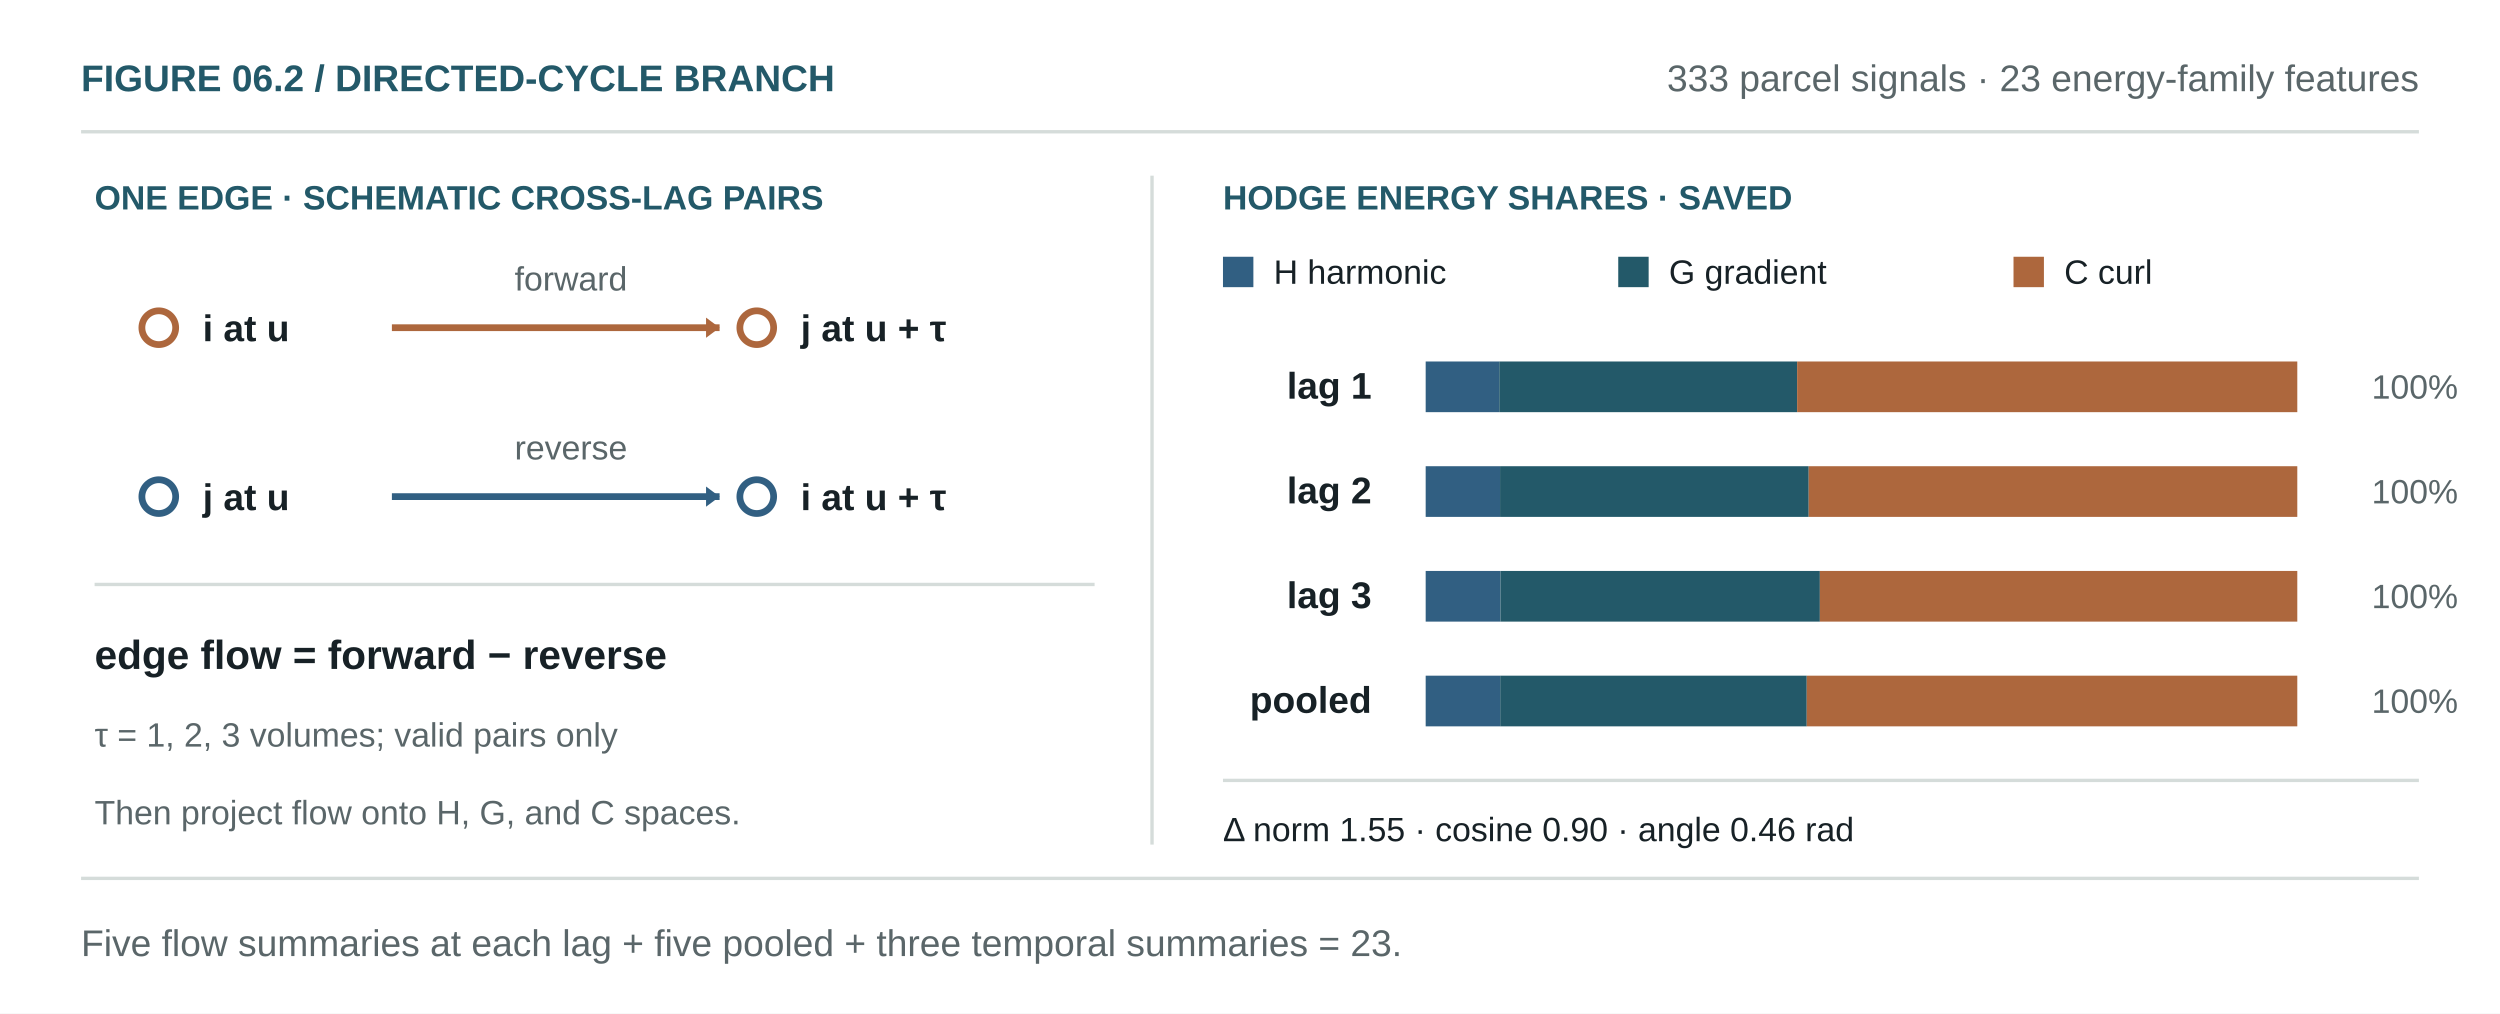
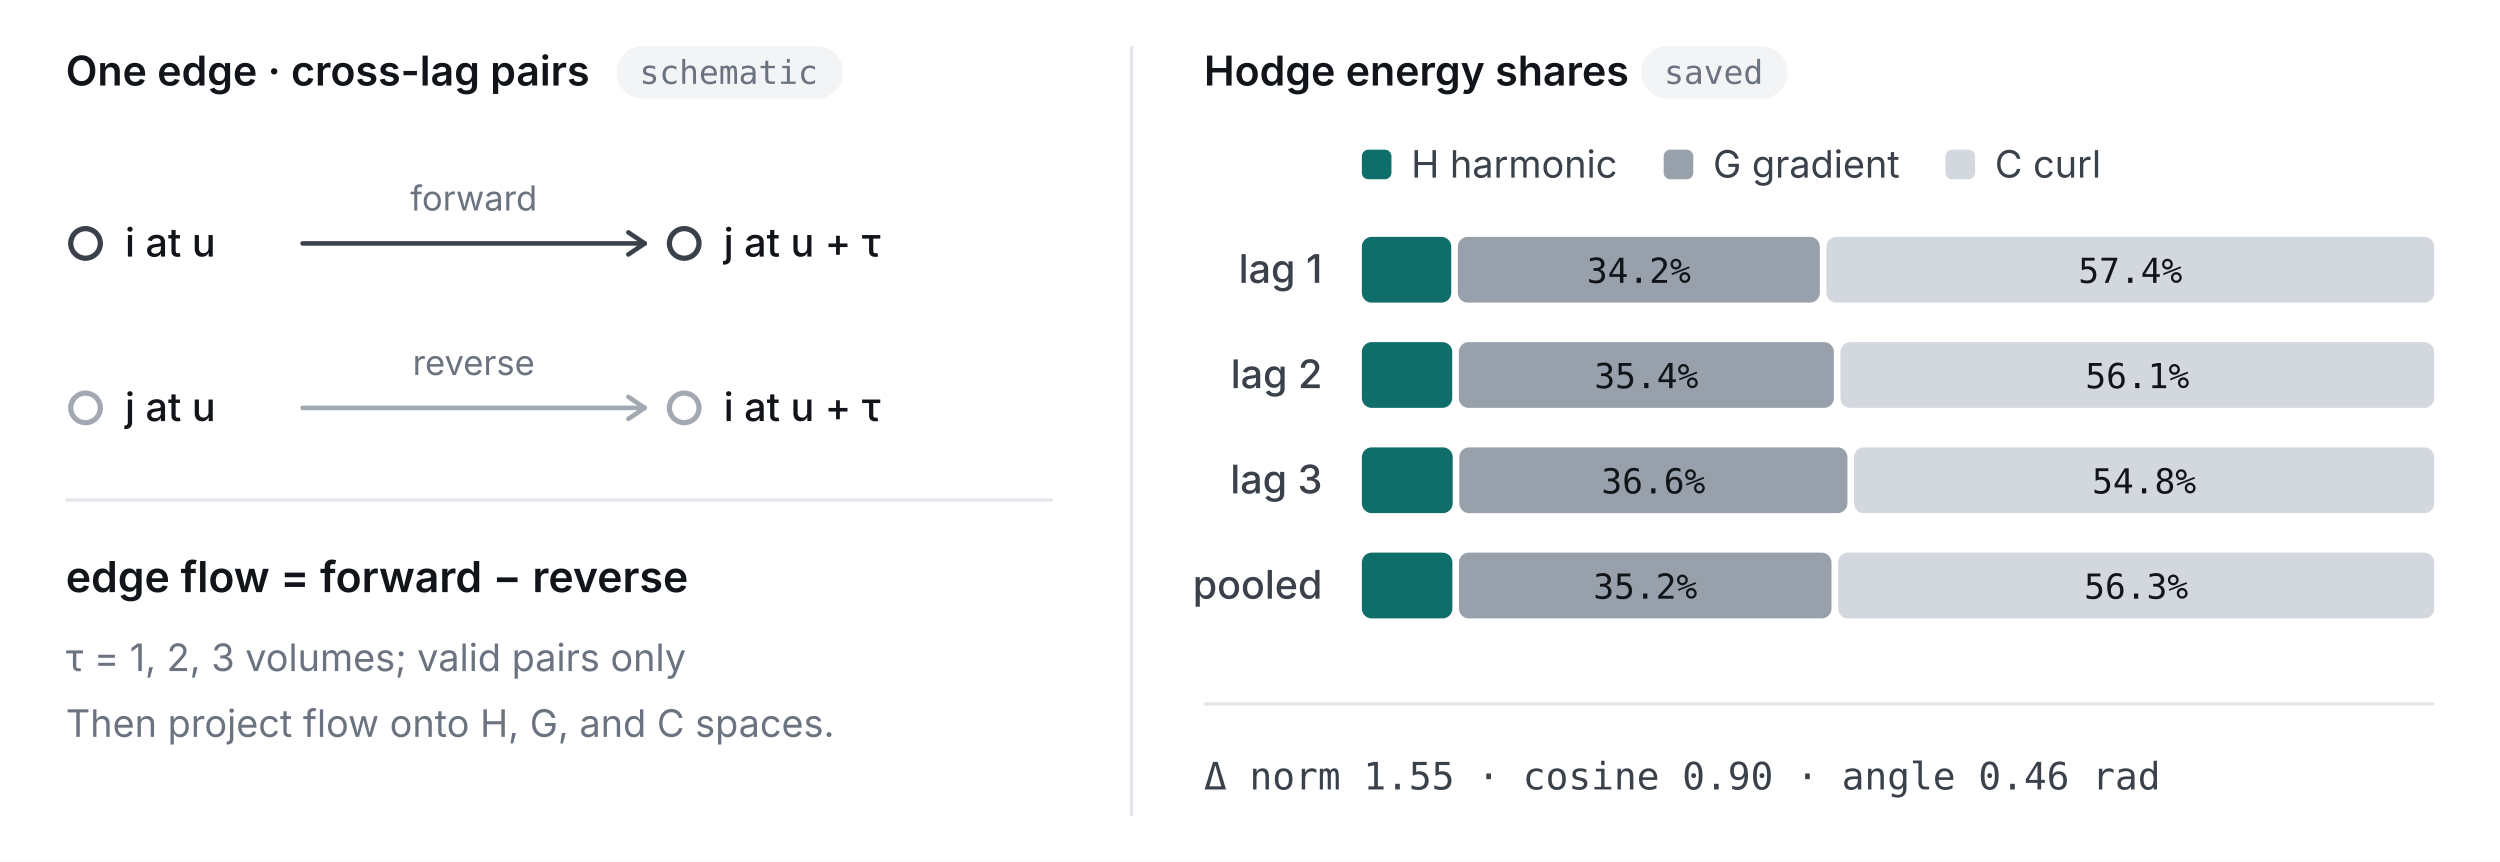
- <svg xmlns="http://www.w3.org/2000/svg" width="740" height="300" viewBox="0 0 740 300" role="img" aria-labelledby="title desc">
-   <rect width="740" height="300" fill="#ffffff" />
-   <text x="24.00" y="27.00" fill="#235969" font-size="11" font-weight="700" text-anchor="start" font-family="-apple-system,BlinkMacSystemFont,Segoe UI,Arial,sans-serif">FIGURE 06.2 / DIRECTED-CYCLE BRANCH</text>
-   <text x="716.00" y="27.00" fill="#5a6669" font-size="11" font-weight="400" text-anchor="end" font-family="-apple-system,BlinkMacSystemFont,Segoe UI,Arial,sans-serif">333 parcel signals · 23 energy-family features</text>
-   <line x1="24.00" y1="39.00" x2="716.00" y2="39.00" stroke="#d5dcda" stroke-width="1" opacity="1" />
-   <text x="28.00" y="62.00" fill="#235969" font-size="10" font-weight="700" text-anchor="start" font-family="-apple-system,BlinkMacSystemFont,Segoe UI,Arial,sans-serif">ONE EDGE · SCHEMATIC CROSS-LAG PAIRS</text>
-   <circle cx="47.00" cy="97.00" r="5.00" fill="#ffffff" stroke="#ad673d" stroke-width="2" />
-   <text x="60.00" y="101.00" fill="#172126" font-size="11" font-weight="600" text-anchor="start" font-family="-apple-system,BlinkMacSystemFont,Segoe UI,Arial,sans-serif">i at u</text>
-   <line x1="116.00" y1="97.00" x2="213.00" y2="97.00" stroke="#ad673d" stroke-width="2" opacity="1" />
-   <polygon points="213.00,97.00 208.99,99.99 208.99,94.01" fill="#ad673d" />
-   <circle cx="224.00" cy="97.00" r="5.00" fill="#ffffff" stroke="#ad673d" stroke-width="2" />
-   <text x="237.00" y="101.00" fill="#172126" font-size="11" font-weight="600" text-anchor="start" font-family="-apple-system,BlinkMacSystemFont,Segoe UI,Arial,sans-serif">j at u + τ</text>
-   <text x="169.00" y="86.00" fill="#5a6669" font-size="10" font-weight="400" text-anchor="middle" font-family="-apple-system,BlinkMacSystemFont,Segoe UI,Arial,sans-serif">forward</text>
-   <circle cx="47.00" cy="147.00" r="5.00" fill="#ffffff" stroke="#315f82" stroke-width="2" />
-   <text x="60.00" y="151.00" fill="#172126" font-size="11" font-weight="600" text-anchor="start" font-family="-apple-system,BlinkMacSystemFont,Segoe UI,Arial,sans-serif">j at u</text>
-   <line x1="116.00" y1="147.00" x2="213.00" y2="147.00" stroke="#315f82" stroke-width="2" opacity="1" />
-   <polygon points="213.00,147.00 208.99,149.99 208.99,144.01" fill="#315f82" />
-   <circle cx="224.00" cy="147.00" r="5.00" fill="#ffffff" stroke="#315f82" stroke-width="2" />
-   <text x="237.00" y="151.00" fill="#172126" font-size="11" font-weight="600" text-anchor="start" font-family="-apple-system,BlinkMacSystemFont,Segoe UI,Arial,sans-serif">i at u + τ</text>
-   <text x="169.00" y="136.00" fill="#5a6669" font-size="10" font-weight="400" text-anchor="middle" font-family="-apple-system,BlinkMacSystemFont,Segoe UI,Arial,sans-serif">reverse</text>
-   <line x1="28.00" y1="173.00" x2="324.00" y2="173.00" stroke="#d5dcda" stroke-width="1" opacity="1" />
-   <text x="28.00" y="198.00" fill="#172126" font-size="12" font-weight="600" text-anchor="start" font-family="-apple-system,BlinkMacSystemFont,Segoe UI,Arial,sans-serif">edge flow = forward − reverse</text>
-   <text x="28.00" y="221.00" fill="#5a6669" font-size="10" font-weight="400" text-anchor="start" font-family="-apple-system,BlinkMacSystemFont,Segoe UI,Arial,sans-serif">τ = 1, 2, 3 volumes; valid pairs only</text>
-   <text x="28.00" y="244.00" fill="#5a6669" font-size="10" font-weight="400" text-anchor="start" font-family="-apple-system,BlinkMacSystemFont,Segoe UI,Arial,sans-serif">Then project flow onto H, G, and C spaces.</text>
-   <line x1="341.00" y1="52.00" x2="341.00" y2="250.00" stroke="#d5dcda" stroke-width="1" opacity="1" />
-   <text x="362.00" y="62.00" fill="#235969" font-size="10" font-weight="700" text-anchor="start" font-family="-apple-system,BlinkMacSystemFont,Segoe UI,Arial,sans-serif">HODGE ENERGY SHARES · SAVED</text>
-   <rect x="362.00" y="76.00" width="9.00" height="9.00" fill="#315f82" />
-   <text x="377.00" y="84.00" fill="#172126" font-size="10" font-weight="500" text-anchor="start" font-family="-apple-system,BlinkMacSystemFont,Segoe UI,Arial,sans-serif">H harmonic</text>
-   <rect x="479.00" y="76.00" width="9.00" height="9.00" fill="#235969" />
-   <text x="494.00" y="84.00" fill="#172126" font-size="10" font-weight="500" text-anchor="start" font-family="-apple-system,BlinkMacSystemFont,Segoe UI,Arial,sans-serif">G gradient</text>
-   <rect x="596.00" y="76.00" width="9.00" height="9.00" fill="#ad673d" />
-   <text x="611.00" y="84.00" fill="#172126" font-size="10" font-weight="500" text-anchor="start" font-family="-apple-system,BlinkMacSystemFont,Segoe UI,Arial,sans-serif">C curl</text>
-   <text x="406.00" y="118.00" fill="#172126" font-size="11" font-weight="600" text-anchor="end" font-family="-apple-system,BlinkMacSystemFont,Segoe UI,Arial,sans-serif">lag 1</text>
-   <rect x="422.00" y="107.00" width="21.78" height="15.00" fill="#315f82" />
-   <rect x="443.78" y="107.00" width="88.17" height="15.00" fill="#235969" />
-   <rect x="531.95" y="107.00" width="148.05" height="15.00" fill="#ad673d" />
-   <text x="702.00" y="118.00" fill="#5a6669" font-size="10" font-weight="400" text-anchor="start" font-family="-apple-system,BlinkMacSystemFont,Segoe UI,Arial,sans-serif">100%</text>
-   <text x="406.00" y="149.00" fill="#172126" font-size="11" font-weight="600" text-anchor="end" font-family="-apple-system,BlinkMacSystemFont,Segoe UI,Arial,sans-serif">lag 2</text>
-   <rect x="422.00" y="138.00" width="22.02" height="15.00" fill="#315f82" />
-   <rect x="444.02" y="138.00" width="91.36" height="15.00" fill="#235969" />
-   <rect x="535.38" y="138.00" width="144.62" height="15.00" fill="#ad673d" />
-   <text x="702.00" y="149.00" fill="#5a6669" font-size="10" font-weight="400" text-anchor="start" font-family="-apple-system,BlinkMacSystemFont,Segoe UI,Arial,sans-serif">100%</text>
-   <text x="406.00" y="180.00" fill="#172126" font-size="11" font-weight="600" text-anchor="end" font-family="-apple-system,BlinkMacSystemFont,Segoe UI,Arial,sans-serif">lag 3</text>
-   <rect x="422.00" y="169.00" width="22.13" height="15.00" fill="#315f82" />
-   <rect x="444.13" y="169.00" width="94.55" height="15.00" fill="#235969" />
-   <rect x="538.68" y="169.00" width="141.32" height="15.00" fill="#ad673d" />
-   <text x="702.00" y="180.00" fill="#5a6669" font-size="10" font-weight="400" text-anchor="start" font-family="-apple-system,BlinkMacSystemFont,Segoe UI,Arial,sans-serif">100%</text>
-   <text x="406.00" y="211.00" fill="#172126" font-size="11" font-weight="600" text-anchor="end" font-family="-apple-system,BlinkMacSystemFont,Segoe UI,Arial,sans-serif">pooled</text>
-   <rect x="422.00" y="200.00" width="22.06" height="15.00" fill="#315f82" />
-   <rect x="444.06" y="200.00" width="90.74" height="15.00" fill="#235969" />
-   <rect x="534.80" y="200.00" width="145.20" height="15.00" fill="#ad673d" />
-   <text x="702.00" y="211.00" fill="#5a6669" font-size="10" font-weight="400" text-anchor="start" font-family="-apple-system,BlinkMacSystemFont,Segoe UI,Arial,sans-serif">100%</text>
-   <line x1="362.00" y1="231.00" x2="716.00" y2="231.00" stroke="#d5dcda" stroke-width="1" opacity="1" />
-   <text x="362.00" y="249.00" fill="#172126" font-size="10" font-weight="400" text-anchor="start" font-family="-apple-system,BlinkMacSystemFont,Segoe UI,Arial,sans-serif">Δ norm 1.55   ·   cosine 0.90   ·   angle 0.46 rad</text>
-   <line x1="24.00" y1="260.00" x2="716.00" y2="260.00" stroke="#d5dcda" stroke-width="1" opacity="1" />
-   <text x="24.00" y="283.00" fill="#5a6669" font-size="11" font-weight="400" text-anchor="start" font-family="-apple-system,BlinkMacSystemFont,Segoe UI,Arial,sans-serif">Five flow summaries at each lag + five pooled + three temporal summaries = 23.</text>
+ <svg xmlns="http://www.w3.org/2000/svg" width="760" height="262" viewBox="0 0 760 262" role="img" aria-labelledby="title desc" font-family="-apple-system,BlinkMacSystemFont,'Segoe UI',Inter,Roboto,Helvetica,Arial,sans-serif">
+   <rect width="760" height="262" fill="#ffffff" />
+   <text x="20.00" y="26.00" fill="#111418" font-size="12.5" font-weight="600" text-anchor="start">One edge · cross-lag pairs</text>
+   <rect x="187.42" y="14.00" width="68.90" height="16.00" fill="#f3f4f6" rx="8" />
+   <text x="194.42" y="25.50" fill="#6b7380" font-size="10" font-weight="500" text-anchor="start" font-family="'SF Mono',ui-monospace,SFMono-Regular,Menlo,Consolas,monospace">schematic</text>
+   <circle cx="26.00" cy="74.00" r="4.50" fill="#ffffff" stroke="#3a414b" stroke-width="1.6" />
+   <text x="38.00" y="78.00" fill="#111418" font-size="12" font-weight="500" text-anchor="start">i at u</text>
+   <line x1="92.00" y1="74.00" x2="196.00" y2="74.00" stroke="#3a414b" stroke-width="1.4" opacity="1" stroke-linecap="round" />
+   <polyline points="191.02,77.35 196.00,74.00 191.02,70.65" fill="none" stroke="#3a414b" stroke-width="1.4" stroke-linejoin="round" stroke-linecap="round" opacity="1" />
+   <circle cx="208.00" cy="74.00" r="4.50" fill="#ffffff" stroke="#3a414b" stroke-width="1.6" />
+   <text x="220.00" y="78.00" fill="#111418" font-size="12" font-weight="500" text-anchor="start">j at u + τ</text>
+   <text x="144.00" y="64.00" fill="#6b7380" font-size="10.5" font-weight="400" text-anchor="middle">forward</text>
+   <circle cx="26.00" cy="124.00" r="4.50" fill="#ffffff" stroke="#a3a9b2" stroke-width="1.6" />
+   <text x="38.00" y="128.00" fill="#111418" font-size="12" font-weight="500" text-anchor="start">j at u</text>
+   <line x1="92.00" y1="124.00" x2="196.00" y2="124.00" stroke="#a3a9b2" stroke-width="1.4" opacity="1" stroke-linecap="round" />
+   <polyline points="191.02,127.35 196.00,124.00 191.02,120.65" fill="none" stroke="#a3a9b2" stroke-width="1.4" stroke-linejoin="round" stroke-linecap="round" opacity="1" />
+   <circle cx="208.00" cy="124.00" r="4.50" fill="#ffffff" stroke="#a3a9b2" stroke-width="1.6" />
+   <text x="220.00" y="128.00" fill="#111418" font-size="12" font-weight="500" text-anchor="start">i at u + τ</text>
+   <text x="144.00" y="114.00" fill="#6b7380" font-size="10.5" font-weight="400" text-anchor="middle">reverse</text>
+   <line x1="20.00" y1="152.00" x2="320.00" y2="152.00" stroke="#e3e6ea" stroke-width="1" opacity="1" stroke-linecap="butt" />
+   <text x="20.00" y="180.00" fill="#111418" font-size="13" font-weight="600" text-anchor="start">edge flow = forward − reverse</text>
+   <text x="20.00" y="204.00" fill="#6b7380" font-size="11.5" font-weight="400" text-anchor="start">τ = 1, 2, 3 volumes; valid pairs only</text>
+   <text x="20.00" y="224.00" fill="#6b7380" font-size="11.5" font-weight="400" text-anchor="start">Then project flow onto H, G, and C spaces.</text>
+   <line x1="344.00" y1="14.00" x2="344.00" y2="248.00" stroke="#e3e6ea" stroke-width="1" opacity="1" stroke-linecap="butt" />
+   <text x="366.00" y="26.00" fill="#111418" font-size="12.5" font-weight="600" text-anchor="start">Hodge energy shares</text>
+   <rect x="498.90" y="14.00" width="44.50" height="16.00" fill="#f3f4f6" rx="8" />
+   <text x="505.90" y="25.50" fill="#6b7380" font-size="10" font-weight="500" text-anchor="start" font-family="'SF Mono',ui-monospace,SFMono-Regular,Menlo,Consolas,monospace">saved</text>
+   <rect x="414.00" y="45.50" width="9.00" height="9.00" fill="#0f6e6a" rx="2" />
+   <text x="429.00" y="54.00" fill="#3a414b" font-size="11.5" font-weight="400" text-anchor="start">H harmonic</text>
+   <rect x="505.76" y="45.50" width="9.00" height="9.00" fill="#98a1ab" rx="2" />
+   <text x="520.76" y="54.00" fill="#3a414b" font-size="11.5" font-weight="400" text-anchor="start">G gradient</text>
+   <rect x="591.43" y="45.50" width="9.00" height="9.00" fill="#d3d8de" rx="2" />
+   <text x="606.43" y="54.00" fill="#3a414b" font-size="11.5" font-weight="400" text-anchor="start">C curl</text>
+   <text x="402.00" y="86.00" fill="#3a414b" font-size="12" font-weight="500" text-anchor="end">lag 1</text>
+   <rect x="414.00" y="72.00" width="27.18" height="20.00" fill="#0f6e6a" rx="3" />
+   <rect x="443.18" y="72.00" width="110.05" height="20.00" fill="#98a1ab" rx="3" />
+   <text x="498.20" y="86.00" fill="#111418" font-size="10.5" font-weight="500" text-anchor="middle" font-family="'SF Mono',ui-monospace,SFMono-Regular,Menlo,Consolas,monospace">34.2%</text>
+   <rect x="555.22" y="72.00" width="184.78" height="20.00" fill="#d3d8de" rx="3" />
+   <text x="647.61" y="86.00" fill="#111418" font-size="10.5" font-weight="500" text-anchor="middle" font-family="'SF Mono',ui-monospace,SFMono-Regular,Menlo,Consolas,monospace">57.4%</text>
+   <text x="402.00" y="118.00" fill="#3a414b" font-size="12" font-weight="500" text-anchor="end">lag 2</text>
+   <rect x="414.00" y="104.00" width="27.48" height="20.00" fill="#0f6e6a" rx="3" />
+   <rect x="443.48" y="104.00" width="114.03" height="20.00" fill="#98a1ab" rx="3" />
+   <text x="500.49" y="118.00" fill="#111418" font-size="10.5" font-weight="500" text-anchor="middle" font-family="'SF Mono',ui-monospace,SFMono-Regular,Menlo,Consolas,monospace">35.4%</text>
+   <rect x="559.50" y="104.00" width="180.50" height="20.00" fill="#d3d8de" rx="3" />
+   <text x="649.75" y="118.00" fill="#111418" font-size="10.5" font-weight="500" text-anchor="middle" font-family="'SF Mono',ui-monospace,SFMono-Regular,Menlo,Consolas,monospace">56.1%</text>
+   <text x="402.00" y="150.00" fill="#3a414b" font-size="12" font-weight="500" text-anchor="end">lag 3</text>
+   <rect x="414.00" y="136.00" width="27.62" height="20.00" fill="#0f6e6a" rx="3" />
+   <rect x="443.62" y="136.00" width="118.00" height="20.00" fill="#98a1ab" rx="3" />
+   <text x="502.62" y="150.00" fill="#111418" font-size="10.5" font-weight="500" text-anchor="middle" font-family="'SF Mono',ui-monospace,SFMono-Regular,Menlo,Consolas,monospace">36.6%</text>
+   <rect x="563.62" y="136.00" width="176.38" height="20.00" fill="#d3d8de" rx="3" />
+   <text x="651.81" y="150.00" fill="#111418" font-size="10.5" font-weight="500" text-anchor="middle" font-family="'SF Mono',ui-monospace,SFMono-Regular,Menlo,Consolas,monospace">54.8%</text>
+   <text x="402.00" y="182.00" fill="#3a414b" font-size="12" font-weight="500" text-anchor="end">pooled</text>
+   <rect x="414.00" y="168.00" width="27.53" height="20.00" fill="#0f6e6a" rx="3" />
+   <rect x="443.53" y="168.00" width="113.25" height="20.00" fill="#98a1ab" rx="3" />
+   <text x="500.16" y="182.00" fill="#111418" font-size="10.5" font-weight="500" text-anchor="middle" font-family="'SF Mono',ui-monospace,SFMono-Regular,Menlo,Consolas,monospace">35.2%</text>
+   <rect x="558.78" y="168.00" width="181.22" height="20.00" fill="#d3d8de" rx="3" />
+   <text x="649.39" y="182.00" fill="#111418" font-size="10.5" font-weight="500" text-anchor="middle" font-family="'SF Mono',ui-monospace,SFMono-Regular,Menlo,Consolas,monospace">56.3%</text>
+   <line x1="366.00" y1="214.00" x2="740.00" y2="214.00" stroke="#e3e6ea" stroke-width="1" opacity="1" stroke-linecap="butt" />
+   <text x="366.00" y="240.00" fill="#3a414b" font-size="11.5" font-weight="500" text-anchor="start" font-family="'SF Mono',ui-monospace,SFMono-Regular,Menlo,Consolas,monospace">Δ norm 1.55   ·   cosine 0.90   ·   angle 0.46 rad</text>
</svg>
